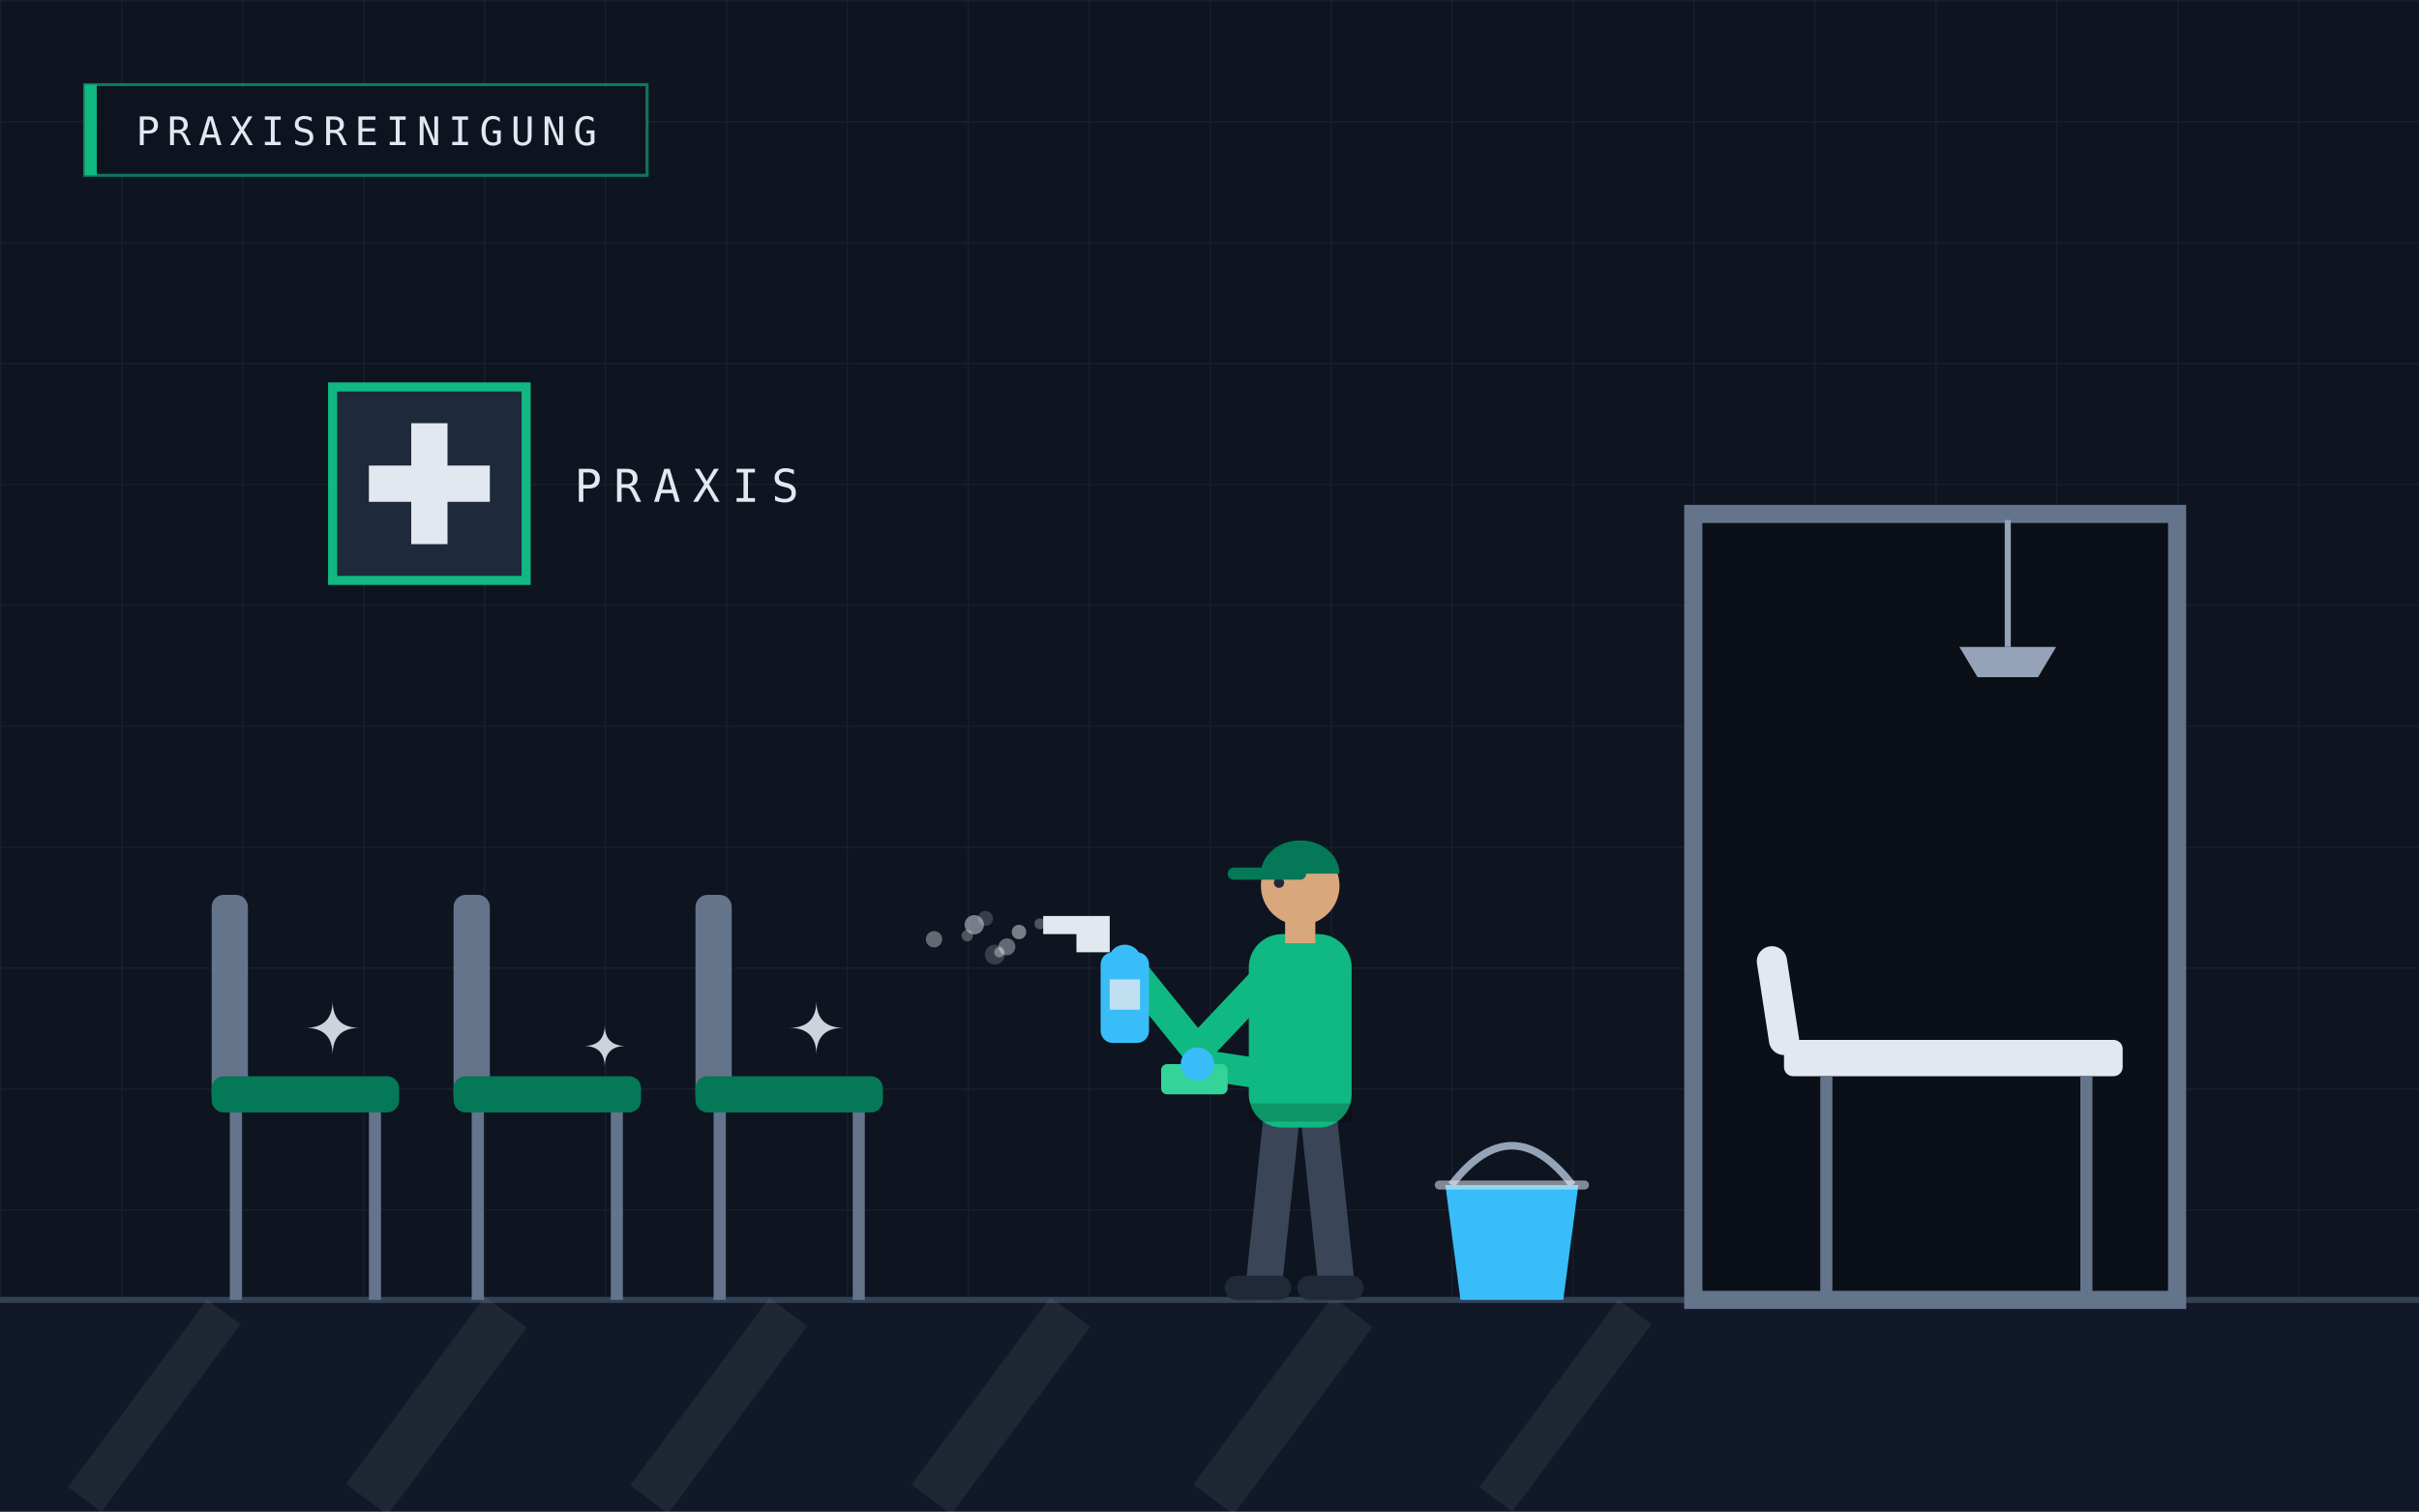
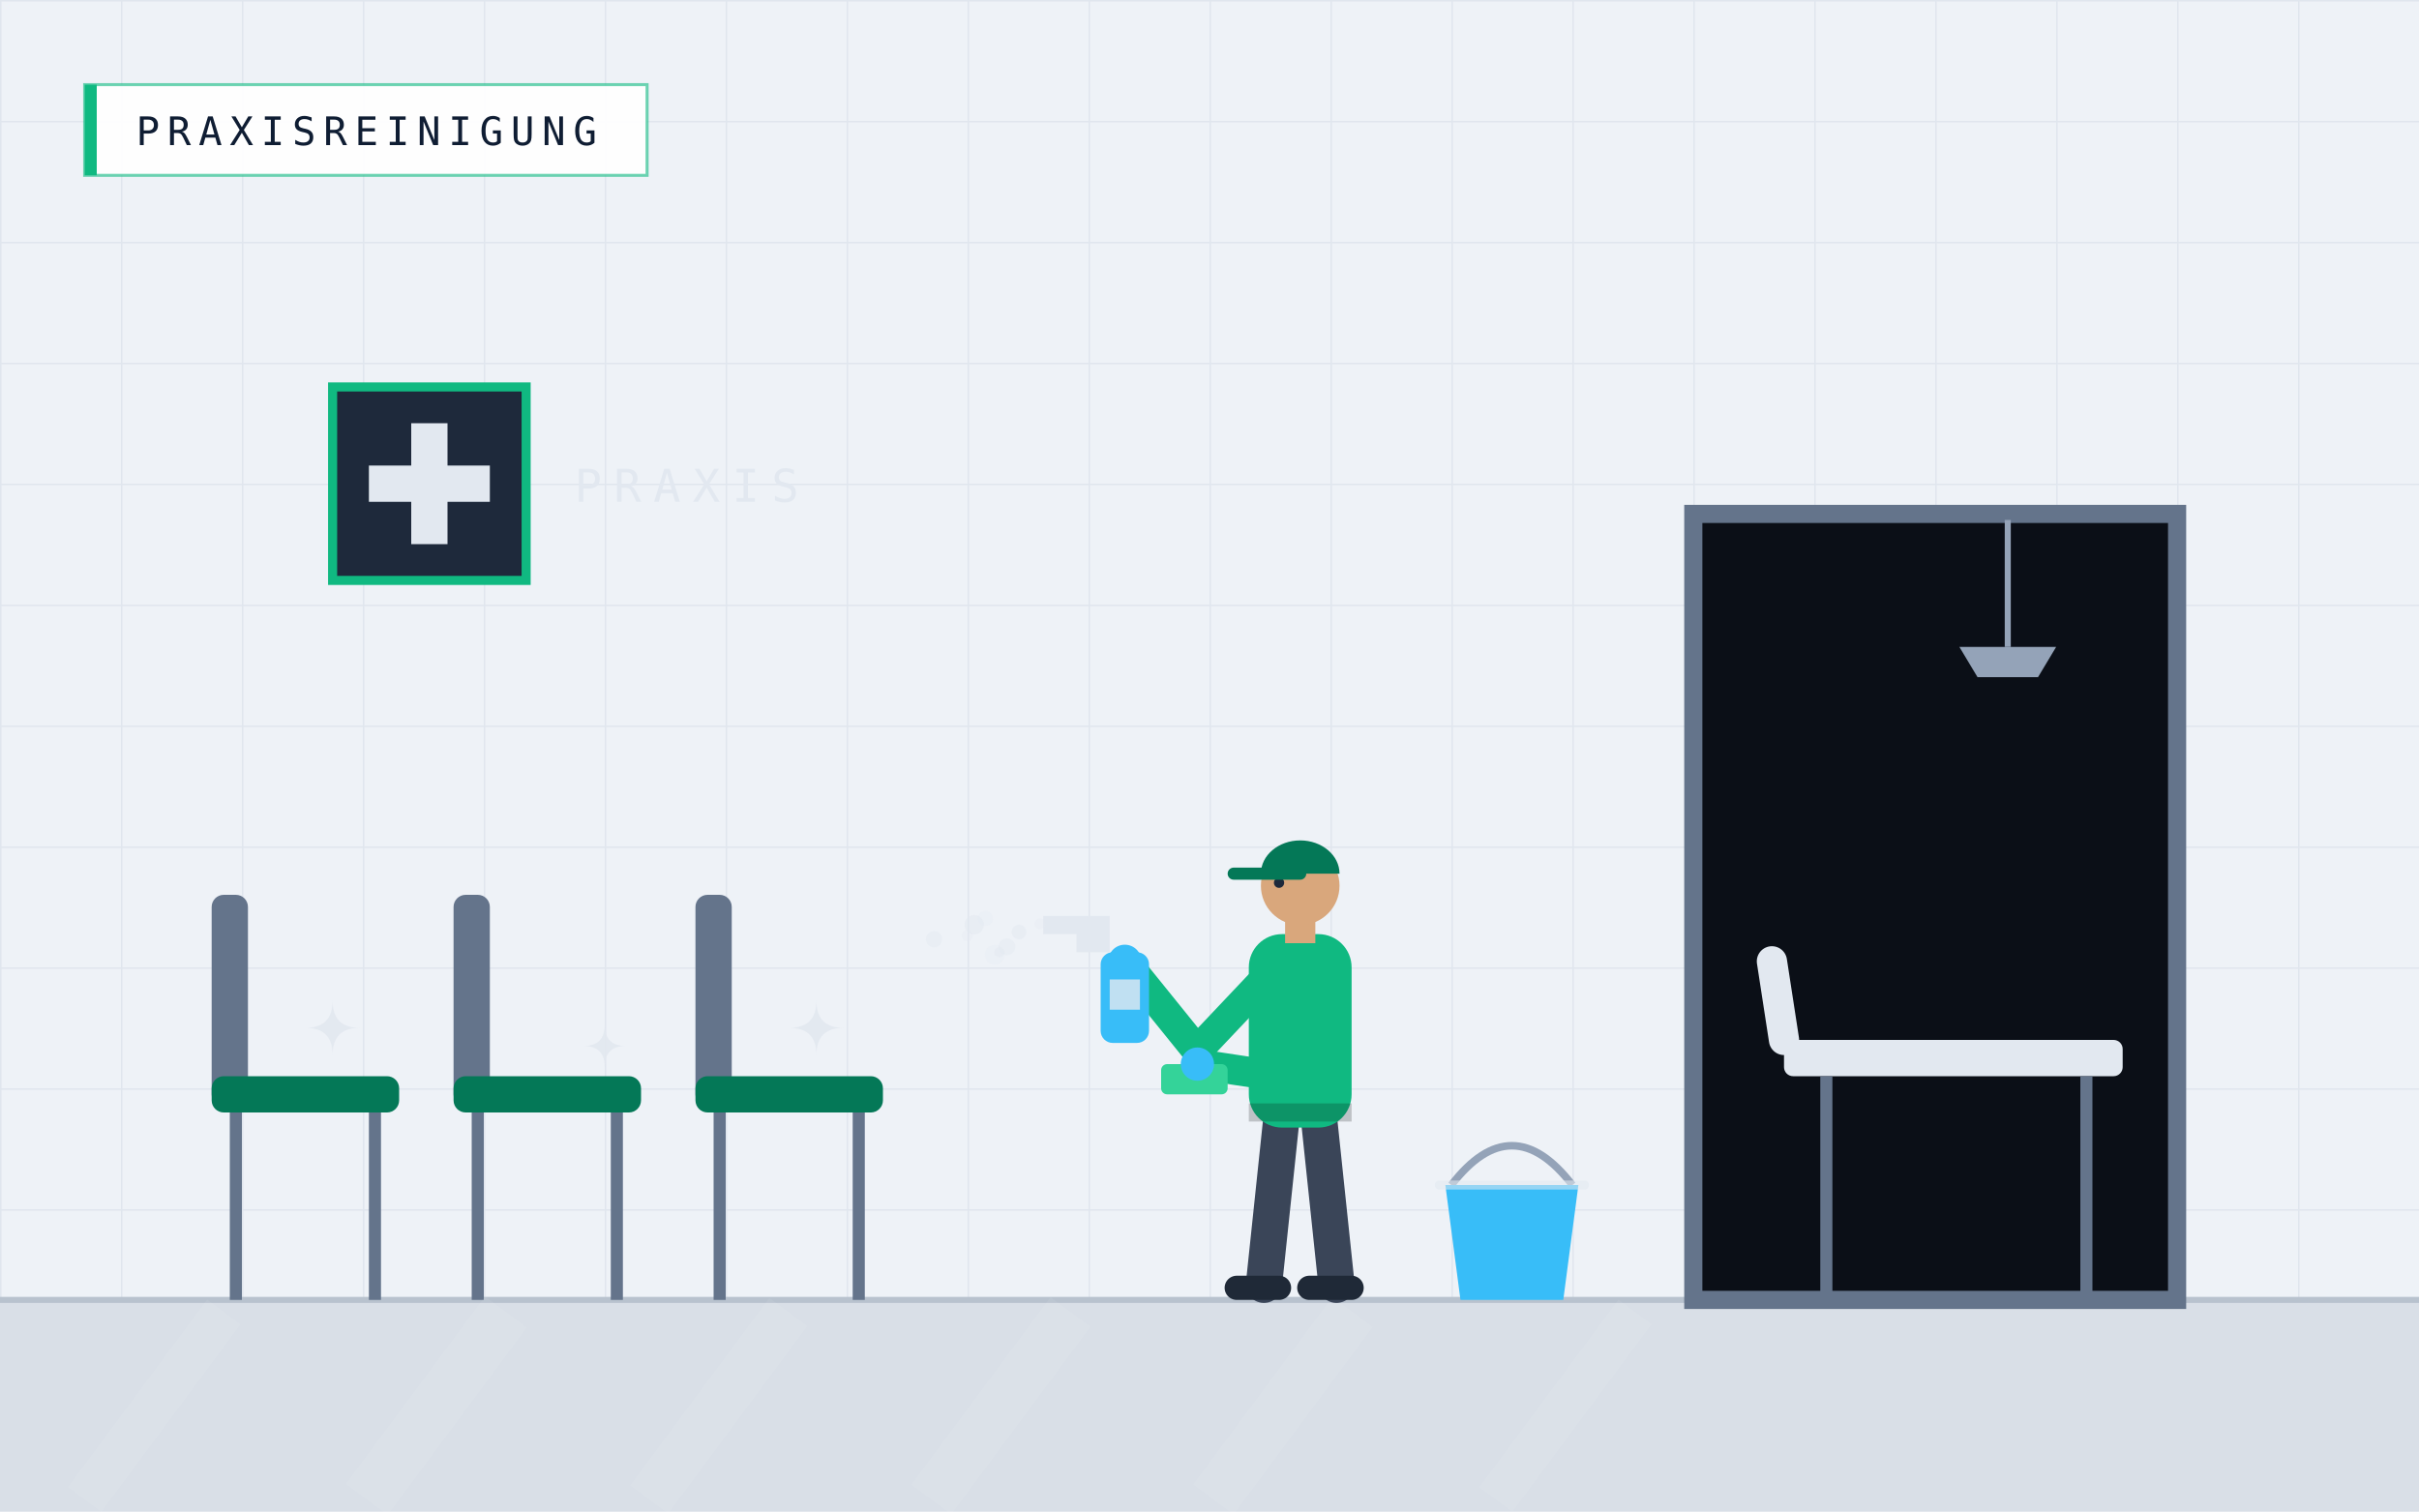
<svg xmlns="http://www.w3.org/2000/svg" viewBox="0 0 800 500" role="img" aria-label="PRAXISREINIGUNG">
  <defs>
    <pattern id="grid" width="40" height="40" patternUnits="userSpaceOnUse">
-       <path d="M40 0H0V40" fill="none" stroke="#fff" stroke-opacity=".045" />
+       <path d="M40 0H0V40" fill="none" stroke="#023066" stroke-opacity=".06" />
    </pattern>
  </defs>
-   <rect width="800" height="500" fill="#0e1420" />
+   <rect width="800" height="500" fill="#eef2f7" />
  <rect width="800" height="430" fill="url(#grid)" />
-   <rect y="430" width="800" height="70" fill="#111827" />
-   <path d="M0 430H800" stroke="#334155" stroke-width="2" />
+   <rect y="430" width="800" height="70" fill="#d9dfe7" />
+   <path d="M0 430H800" stroke="#b8c2ce" stroke-width="2" />
  <rect x="110" y="128" width="64" height="64" fill="#1e293b" stroke="#10b981" stroke-width="3" />
  <path d="M142 140v40M122 160h40" stroke="#e2e8f0" stroke-width="12" />
  <text x="190" y="166" font-family="ui-monospace,SFMono-Regular,Menlo,Consolas,monospace" font-size="15" letter-spacing="4" fill="#e2e8f0">PRAXIS</text>
  <rect x="70" y="296" width="12" height="70" rx="4" fill="#64748b" />
  <rect x="70" y="356" width="62" height="12" rx="4" fill="#047857" />
  <path d="M78 368V430M124 368V430" stroke="#64748b" stroke-width="4" />
  <rect x="150" y="296" width="12" height="70" rx="4" fill="#64748b" />
  <rect x="150" y="356" width="62" height="12" rx="4" fill="#047857" />
  <path d="M158 368V430M204 368V430" stroke="#64748b" stroke-width="4" />
  <rect x="230" y="296" width="12" height="70" rx="4" fill="#64748b" />
  <rect x="230" y="356" width="62" height="12" rx="4" fill="#047857" />
  <path d="M238 368V430M284 368V430" stroke="#64748b" stroke-width="4" />
  <rect x="560" y="170" width="160" height="260" fill="#0b0f17" />
  <rect x="560" y="170" width="160" height="260" fill="none" stroke="#64748b" stroke-width="6" />
  <rect x="590" y="344" width="112" height="12" rx="3" fill="#e2e8f0" />
  <path d="M590 344l-4 -26" stroke="#e2e8f0" stroke-width="10" stroke-linecap="round" />
  <path d="M604 356V430M690 356V430" stroke="#64748b" stroke-width="4" />
  <path d="M664 172V214" stroke="#94a3b8" stroke-width="2" />
  <path d="M648 214h32l-6 10h-20z" fill="#94a3b8" />
  <path d="M480 392q20 -26 40 0" fill="none" stroke="#94a3b8" stroke-width="2.5" />
  <path d="M478 392h44l-5 38h-34z" fill="#38bdf8" />
  <path d="M476 392h48" stroke="#e2e8f0" stroke-opacity=".55" stroke-width="3" stroke-linecap="round" />
  <path d="M28 496L74 434" stroke="#fff" stroke-opacity=".06" stroke-width="13.7" />
  <path d="M121.3 496L167.3 434" stroke="#fff" stroke-opacity=".06" stroke-width="17.2" />
  <path d="M214.7 496L260.7 434" stroke="#fff" stroke-opacity=".06" stroke-width="15.6" />
  <path d="M308 496L354 434" stroke="#fff" stroke-opacity=".06" stroke-width="16.4" />
  <path d="M401.3 496L447.3 434" stroke="#fff" stroke-opacity=".06" stroke-width="16.6" />
  <path d="M494.7 496L540.7 434" stroke="#fff" stroke-opacity=".06" stroke-width="13.6" />
  <g>
    <path d="M424 368L418 425M436 368L442 425" stroke="#3a4558" stroke-width="12" stroke-linecap="round" />
    <path d="M409 426h14M433 426h14" stroke="#1f2937" stroke-width="8" stroke-linecap="round" />
    <path d="M438 320L433.6 357.7L396 352" fill="none" stroke="#10b981" stroke-width="10" stroke-linecap="round" stroke-linejoin="round" />
    <rect x="413" y="309" width="34" height="64" rx="11" fill="#10b981" />
    <path d="M413 368h34" stroke="#000" stroke-opacity=".2" stroke-width="6" />
    <rect x="425" y="304" width="10" height="8" fill="#d9a77c" />
    <circle cx="430" cy="293" r="13" fill="#d9a77c" />
    <circle cx="423" cy="292" r="1.7" fill="#1e293b" />
    <path d="M417 289a13 11 0 0 1 26 0z" fill="#047857" />
    <path d="M430 289h-22" stroke="#047857" stroke-width="4" stroke-linecap="round" />
    <path d="M422 320L395.9 347.6L372 318" fill="none" stroke="#10b981" stroke-width="10" stroke-linecap="round" stroke-linejoin="round" />
  </g>
  <rect x="364" y="315" width="16" height="30" rx="4" fill="#38bdf8" />
  <rect x="367" y="324" width="10" height="10" fill="#e2e8f0" fill-opacity=".8" />
  <path d="M367 315v-12h-22v6h11v6z" fill="#e2e8f0" />
  <circle cx="325.9" cy="303.8" r="2.5" fill="#e2e8f0" fill-opacity="0.2" />
  <circle cx="319.9" cy="309.5" r="1.9" fill="#e2e8f0" fill-opacity="0.3" />
  <circle cx="308.9" cy="310.7" r="2.7" fill="#e2e8f0" fill-opacity="0.4" />
  <circle cx="333" cy="313.2" r="2.8" fill="#e2e8f0" fill-opacity="0.4" />
  <circle cx="337" cy="308.3" r="2.4" fill="#e2e8f0" fill-opacity="0.5" />
  <circle cx="322.2" cy="305.9" r="3.2" fill="#e2e8f0" fill-opacity="0.5" />
  <circle cx="330.5" cy="315" r="1.7" fill="#e2e8f0" fill-opacity="0.4" />
  <circle cx="343.9" cy="305.6" r="1.8" fill="#e2e8f0" fill-opacity="0.3" />
  <circle cx="329" cy="315.8" r="3.3" fill="#e2e8f0" fill-opacity="0.2" />
  <rect x="384" y="352" width="22" height="10" rx="2" fill="#34d399" />
  <circle cx="396" cy="352" r="5.5" fill="#38bdf8" />
  <circle cx="372" cy="318" r="5.5" fill="#38bdf8" />
  <path d="M110 331Q110 340 119 340Q110 340 110 349Q110 340 101 340Q110 340 110 331z" fill="#e2e8f0" fill-opacity="0.9" />
  <path d="M200 339Q200 346 207 346Q200 346 200 353Q200 346 193 346Q200 346 200 339z" fill="#e2e8f0" fill-opacity="0.9" />
  <path d="M270 331Q270 340 279 340Q270 340 270 349Q270 340 261 340Q270 340 270 331z" fill="#e2e8f0" fill-opacity="0.9" />
  <g transform="translate(28 28)">
-     <rect width="186" height="30" fill="#0e1420" fill-opacity=".88" stroke="#10b981" stroke-opacity=".6" />
+     <rect width="186" height="30" fill="#fff" fill-opacity=".92" stroke="#10b981" stroke-opacity=".6" />
    <rect width="4" height="30" fill="#10b981" />
-     <text x="17" y="20" font-family="ui-monospace,SFMono-Regular,Menlo,Consolas,monospace" font-size="13" letter-spacing="2.5" fill="#e2e8f0">PRAXISREINIGUNG</text>
+     <text x="17" y="20" font-family="ui-monospace,SFMono-Regular,Menlo,Consolas,monospace" font-size="13" letter-spacing="2.5" fill="#0f1d33">PRAXISREINIGUNG</text>
  </g>
</svg>
